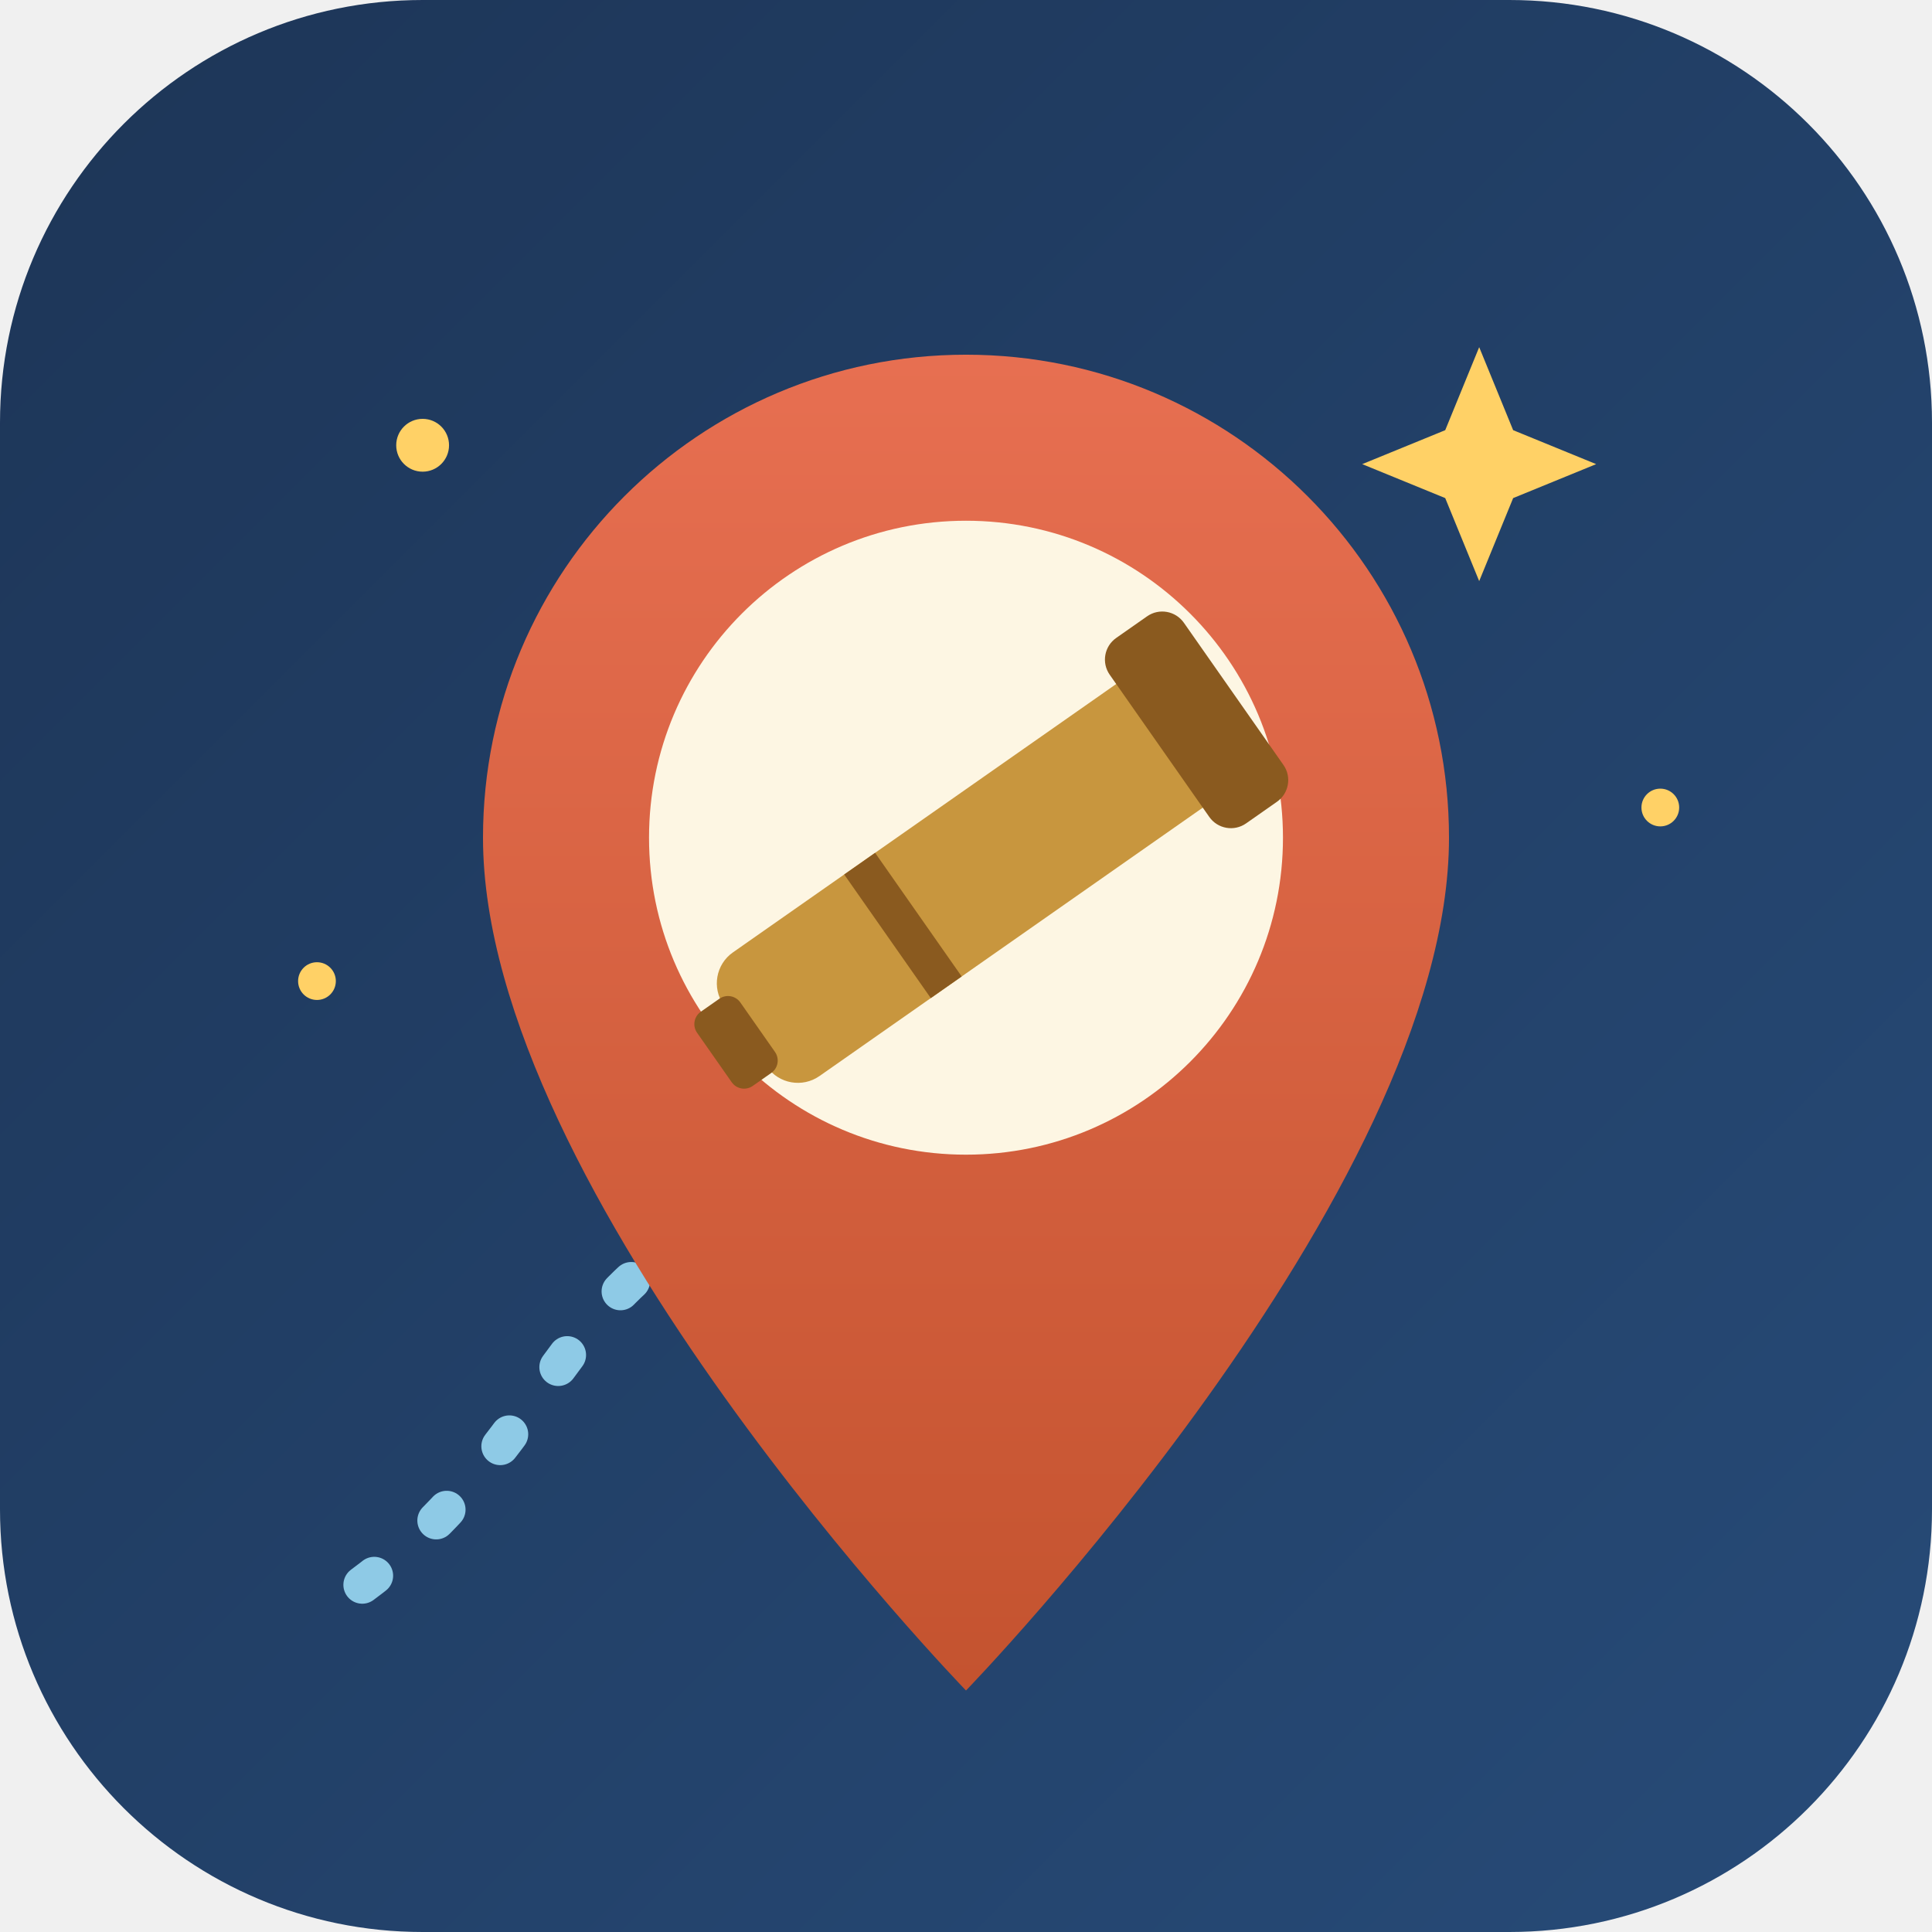
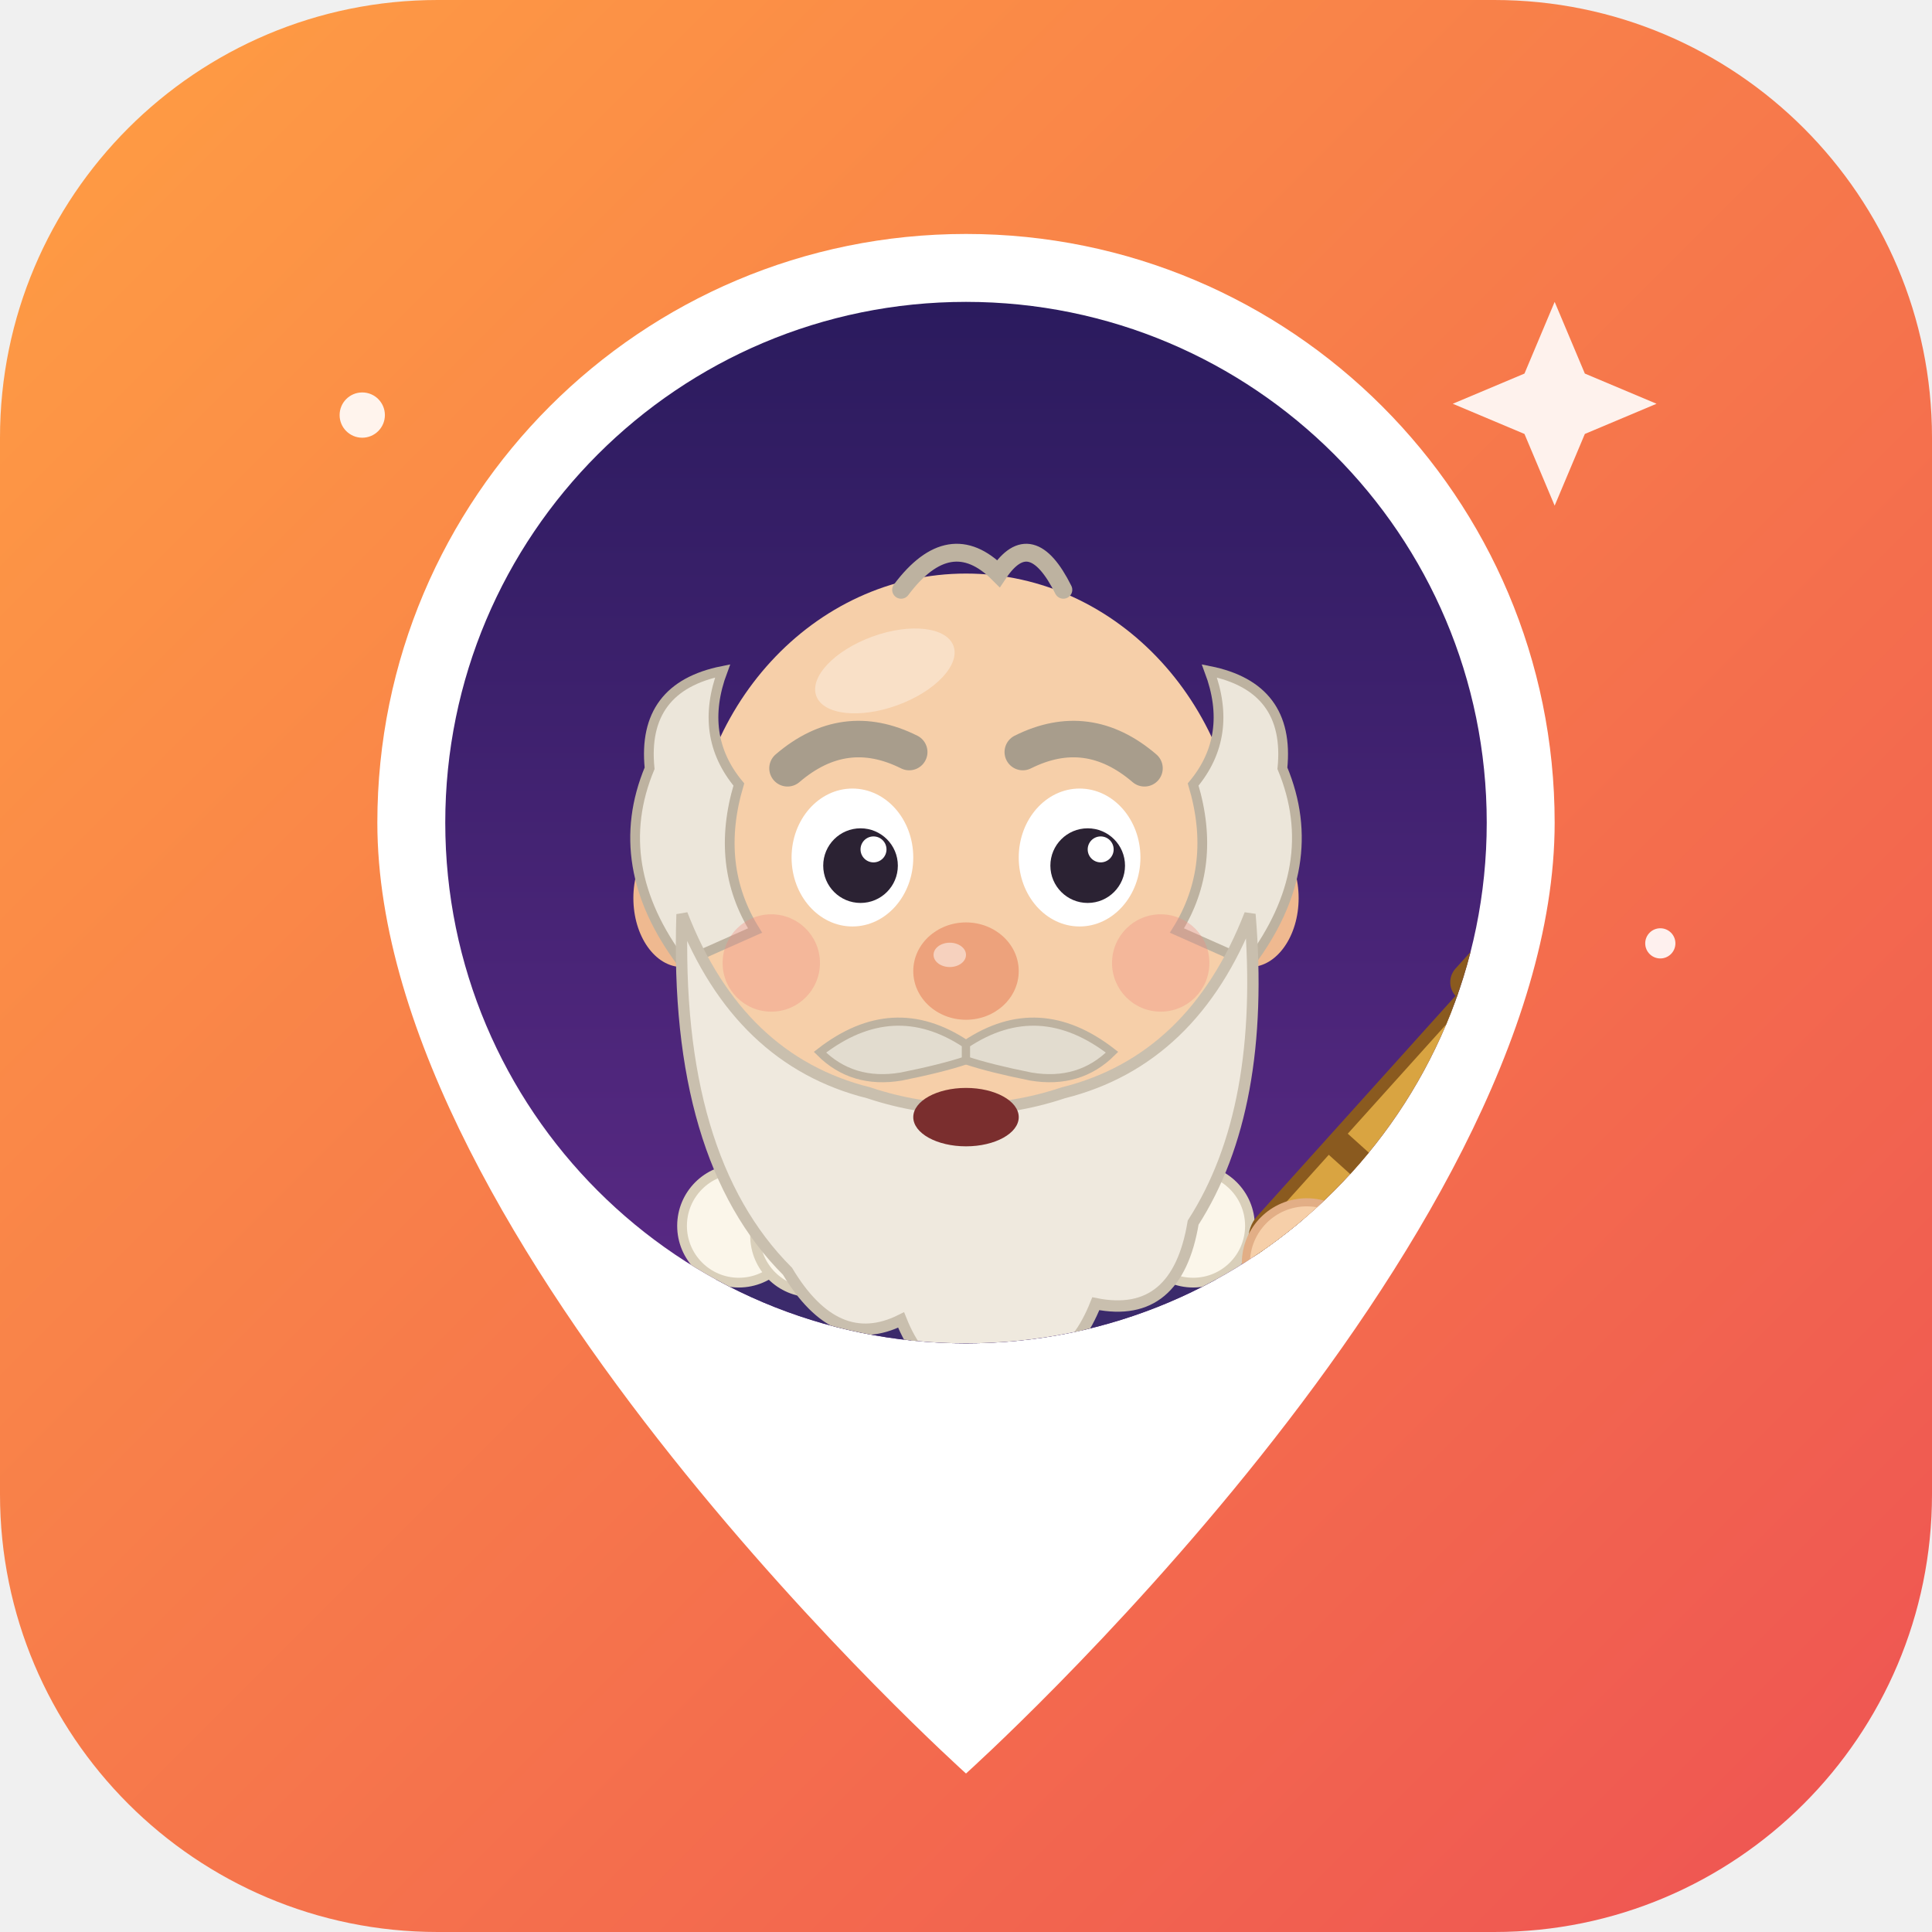
<svg xmlns="http://www.w3.org/2000/svg" viewBox="0 0 512 512">
  <defs>
-     <linearGradient id="bg" x1="0" y1="0" x2="1" y2="1">
-       <stop offset="0" stop-color="#1d3557" />
-       <stop offset="1" stop-color="#274b78" />
+     <linearGradient id="bgc" x1="0" y1="0" x2="1" y2="1">
+       <stop offset="0" stop-color="#ff9f43" />
+       <stop offset="1" stop-color="#ee5253" />
    </linearGradient>
-     <linearGradient id="pin" x1="0" y1="0" x2="0" y2="1">
-       <stop offset="0" stop-color="#e76f51" />
-       <stop offset="1" stop-color="#c4532f" />
+     <linearGradient id="pinc" x1="0" y1="0" x2="0" y2="1">
+       <stop offset="0" stop-color="#2b1b5e" />
+       <stop offset="1" stop-color="#5b2a86" />
    </linearGradient>
+     <clipPath id="pinclip">
+       <circle cx="256" cy="218" r="138" />
+     </clipPath>
  </defs>
-   <rect width="512" height="512" rx="112" fill="url(#bg)" />
-   <g fill="#ffd166">
-     <path d="M392 92l9 22 22 9-22 9-9 22-9-22-22-9 22-9z" />
-     <circle cx="112" cy="118" r="7" />
-     <circle cx="440" cy="214" r="5" />
-     <circle cx="84" cy="260" r="5" />
+   <rect width="512" height="512" rx="116" fill="url(#bgc)" />
+   <g fill="#fff" opacity="0.9">
+     <path d="M412 80l8 19 19 8-19 8-8 19-8-19-19-8 19-8z" />
+     <circle cx="96" cy="110" r="6" />
+     <circle cx="440" cy="250" r="4" />
  </g>
-   <path d="M96 420 C150 380 150 330 210 318" fill="none" stroke="#8ecae6" stroke-width="10" stroke-linecap="round" stroke-dasharray="4 22" />
-   <path d="M256 448 C256 448 128 316 128 222 A128 128 0 0 1 384 222 C384 316 256 448 256 448 Z" fill="url(#pin)" />
-   <circle cx="256" cy="222" r="84" fill="#fdf6e3" />
-   <g transform="rotate(-35 256 236)">
-     <rect x="186" y="214" width="150" height="40" rx="10" fill="#c8963e" />
-     <rect x="320" y="204" width="24" height="60" rx="7" fill="#8a5a1f" />
-     <rect x="232" y="214" width="10" height="40" fill="#8a5a1f" />
-     <rect x="176" y="222" width="14" height="24" rx="4" fill="#8a5a1f" />
+   <path d="M256 470 C256 470 100 330 100 218 A156 156 0 0 1 412 218 C412 330 256 470 256 470 Z" fill="#fff" />
+   <circle cx="256" cy="218" r="138" fill="url(#pinc)" />
+   <g clip-path="url(#pinclip)">
+     <g transform="translate(84 66) scale(2.15)">
+       <defs>
+         <linearGradient id="gal-sky-_R_0_" x1="0" y1="0" x2="0" y2="1">
+           <stop offset="0" stop-color="#2b1b5e" />
+           <stop offset="1" stop-color="#5b2a86" />
+         </linearGradient>
+         <clipPath id="gal-clip-_R_0_">
+           <rect width="160" height="160" />
+         </clipPath>
+       </defs>
+       <g clip-path="url(#gal-clip-_R_0_)">
+         <g class="gal-bob">
+           <path d="M22 176 C24 134 52 120 80 120 C108 120 136 134 138 176 Z" fill="#3b2a6b" />
+           <path d="M80 122 V176" stroke="#2b1b5e" stroke-width="3" />
+           <g fill="#fbf6ea" stroke="#d9cfba" stroke-width="1.2">
+             <circle cx="52" cy="120.4" r="7" />
+             <circle cx="61" cy="121.6" r="7" />
+             <circle cx="70" cy="122.8" r="7" />
+             <circle cx="80" cy="124" r="7" />
+             <circle cx="90" cy="122.8" r="7" />
+             <circle cx="99" cy="121.6" r="7" />
+             <circle cx="108" cy="120.4" r="7" />
+           </g>
+           <g class="gal-arm">
+             <path d="M118 150 Q126 136 122 126" stroke="#3b2a6b" stroke-width="13" stroke-linecap="round" fill="none" />
+             <g transform="rotate(-48 122 124)">
+               <rect x="118" y="117" width="46" height="13" rx="3.5" fill="#d9a441" stroke="#8a5a1f" stroke-width="1.5" />
+               <rect x="158" y="114" width="9" height="19" rx="2.5" fill="#8a5a1f" />
+               <rect x="133" y="117" width="3.5" height="13" fill="#8a5a1f" />
+             </g>
+             <circle cx="122" cy="125" r="7.5" fill="#f6cfa9" stroke="#e2ae86" stroke-width="1" />
+           </g>
+           <g class="gal-head">
+             <ellipse cx="45" cy="80" rx="6" ry="8.5" fill="#efb990" />
+             <ellipse cx="115" cy="80" rx="6" ry="8.5" fill="#efb990" />
+             <ellipse cx="80" cy="77" rx="34" ry="37" fill="#f6cfa9" />
+             <path d="M45 88 Q36 76 41 64 Q40 54 50 52 Q47 60 52 66 Q49 76 54 84 Z" fill="#ece6da" stroke="#bdb2a0" stroke-width="1.2" />
+             <path d="M115 88 Q124 76 119 64 Q120 54 110 52 Q113 60 108 66 Q111 76 106 84 Z" fill="#ece6da" stroke="#bdb2a0" stroke-width="1.2" />
+             <path d="M72 42 Q78 34 84 40 Q88 34 92 42" fill="none" stroke="#bdb2a0" stroke-width="2.2" stroke-linecap="round" />
+             <ellipse cx="70" cy="52" rx="9" ry="4.5" fill="#fff" opacity="0.35" transform="rotate(-20 70 52)" />
+             <g class="gal-brows" fill="none" stroke="#a89d8c" stroke-width="4.5" stroke-linecap="round">
+               <path d="M58 64 Q65 58 73 62" />
+               <path d="M87 62 Q95 58 102 64" />
+             </g>
+             <g class="gal-eyes">
+               <ellipse cx="66" cy="75" rx="7.5" ry="8.5" fill="#fff" />
+               <ellipse cx="94" cy="75" rx="7.5" ry="8.5" fill="#fff" />
+               <circle class="gal-pupil" cx="67" cy="76" r="4.6" fill="#2b2233" />
+               <circle class="gal-pupil" cx="95" cy="76" r="4.6" fill="#2b2233" />
+               <circle cx="68.6" cy="74" r="1.6" fill="#fff" />
+               <circle cx="96.6" cy="74" r="1.6" fill="#fff" />
+             </g>
+             <circle cx="56" cy="88" r="6" fill="#f08a7e" opacity="0.35" />
+             <circle cx="104" cy="88" r="6" fill="#f08a7e" opacity="0.35" />
+             <path d="M45 82 Q44 112 58 126 Q64 136 72 132 Q76 142 84 136 Q92 140 96 130 Q106 132 108 120 Q117 106 115 82 Q108 100 92 104 Q80 108 68 104 Q52 100 45 82 Z" fill="#efe9de" stroke="#c9bfae" stroke-width="1.4" />
+             <ellipse class="gal-mouth" cx="80" cy="107" rx="6.5" ry="3.6" fill="#7a2e2e" />
+             <path d="M80 98 Q71 92 62 99 Q66 103 72 102 Q77 101 80 100 Z" fill="#e2dccf" stroke="#bdb2a0" stroke-width="1" />
+             <path d="M80 98 Q89 92 98 99 Q94 103 88 102 Q83 101 80 100 Z" fill="#e2dccf" stroke="#bdb2a0" stroke-width="1" />
+             <ellipse cx="80" cy="89" rx="6.5" ry="6" fill="#eda27c" />
+             <ellipse cx="78" cy="87" rx="2" ry="1.5" fill="#fff" opacity="0.5" />
+           </g>
+         </g>
+       </g>
+     </g>
  </g>
</svg>
